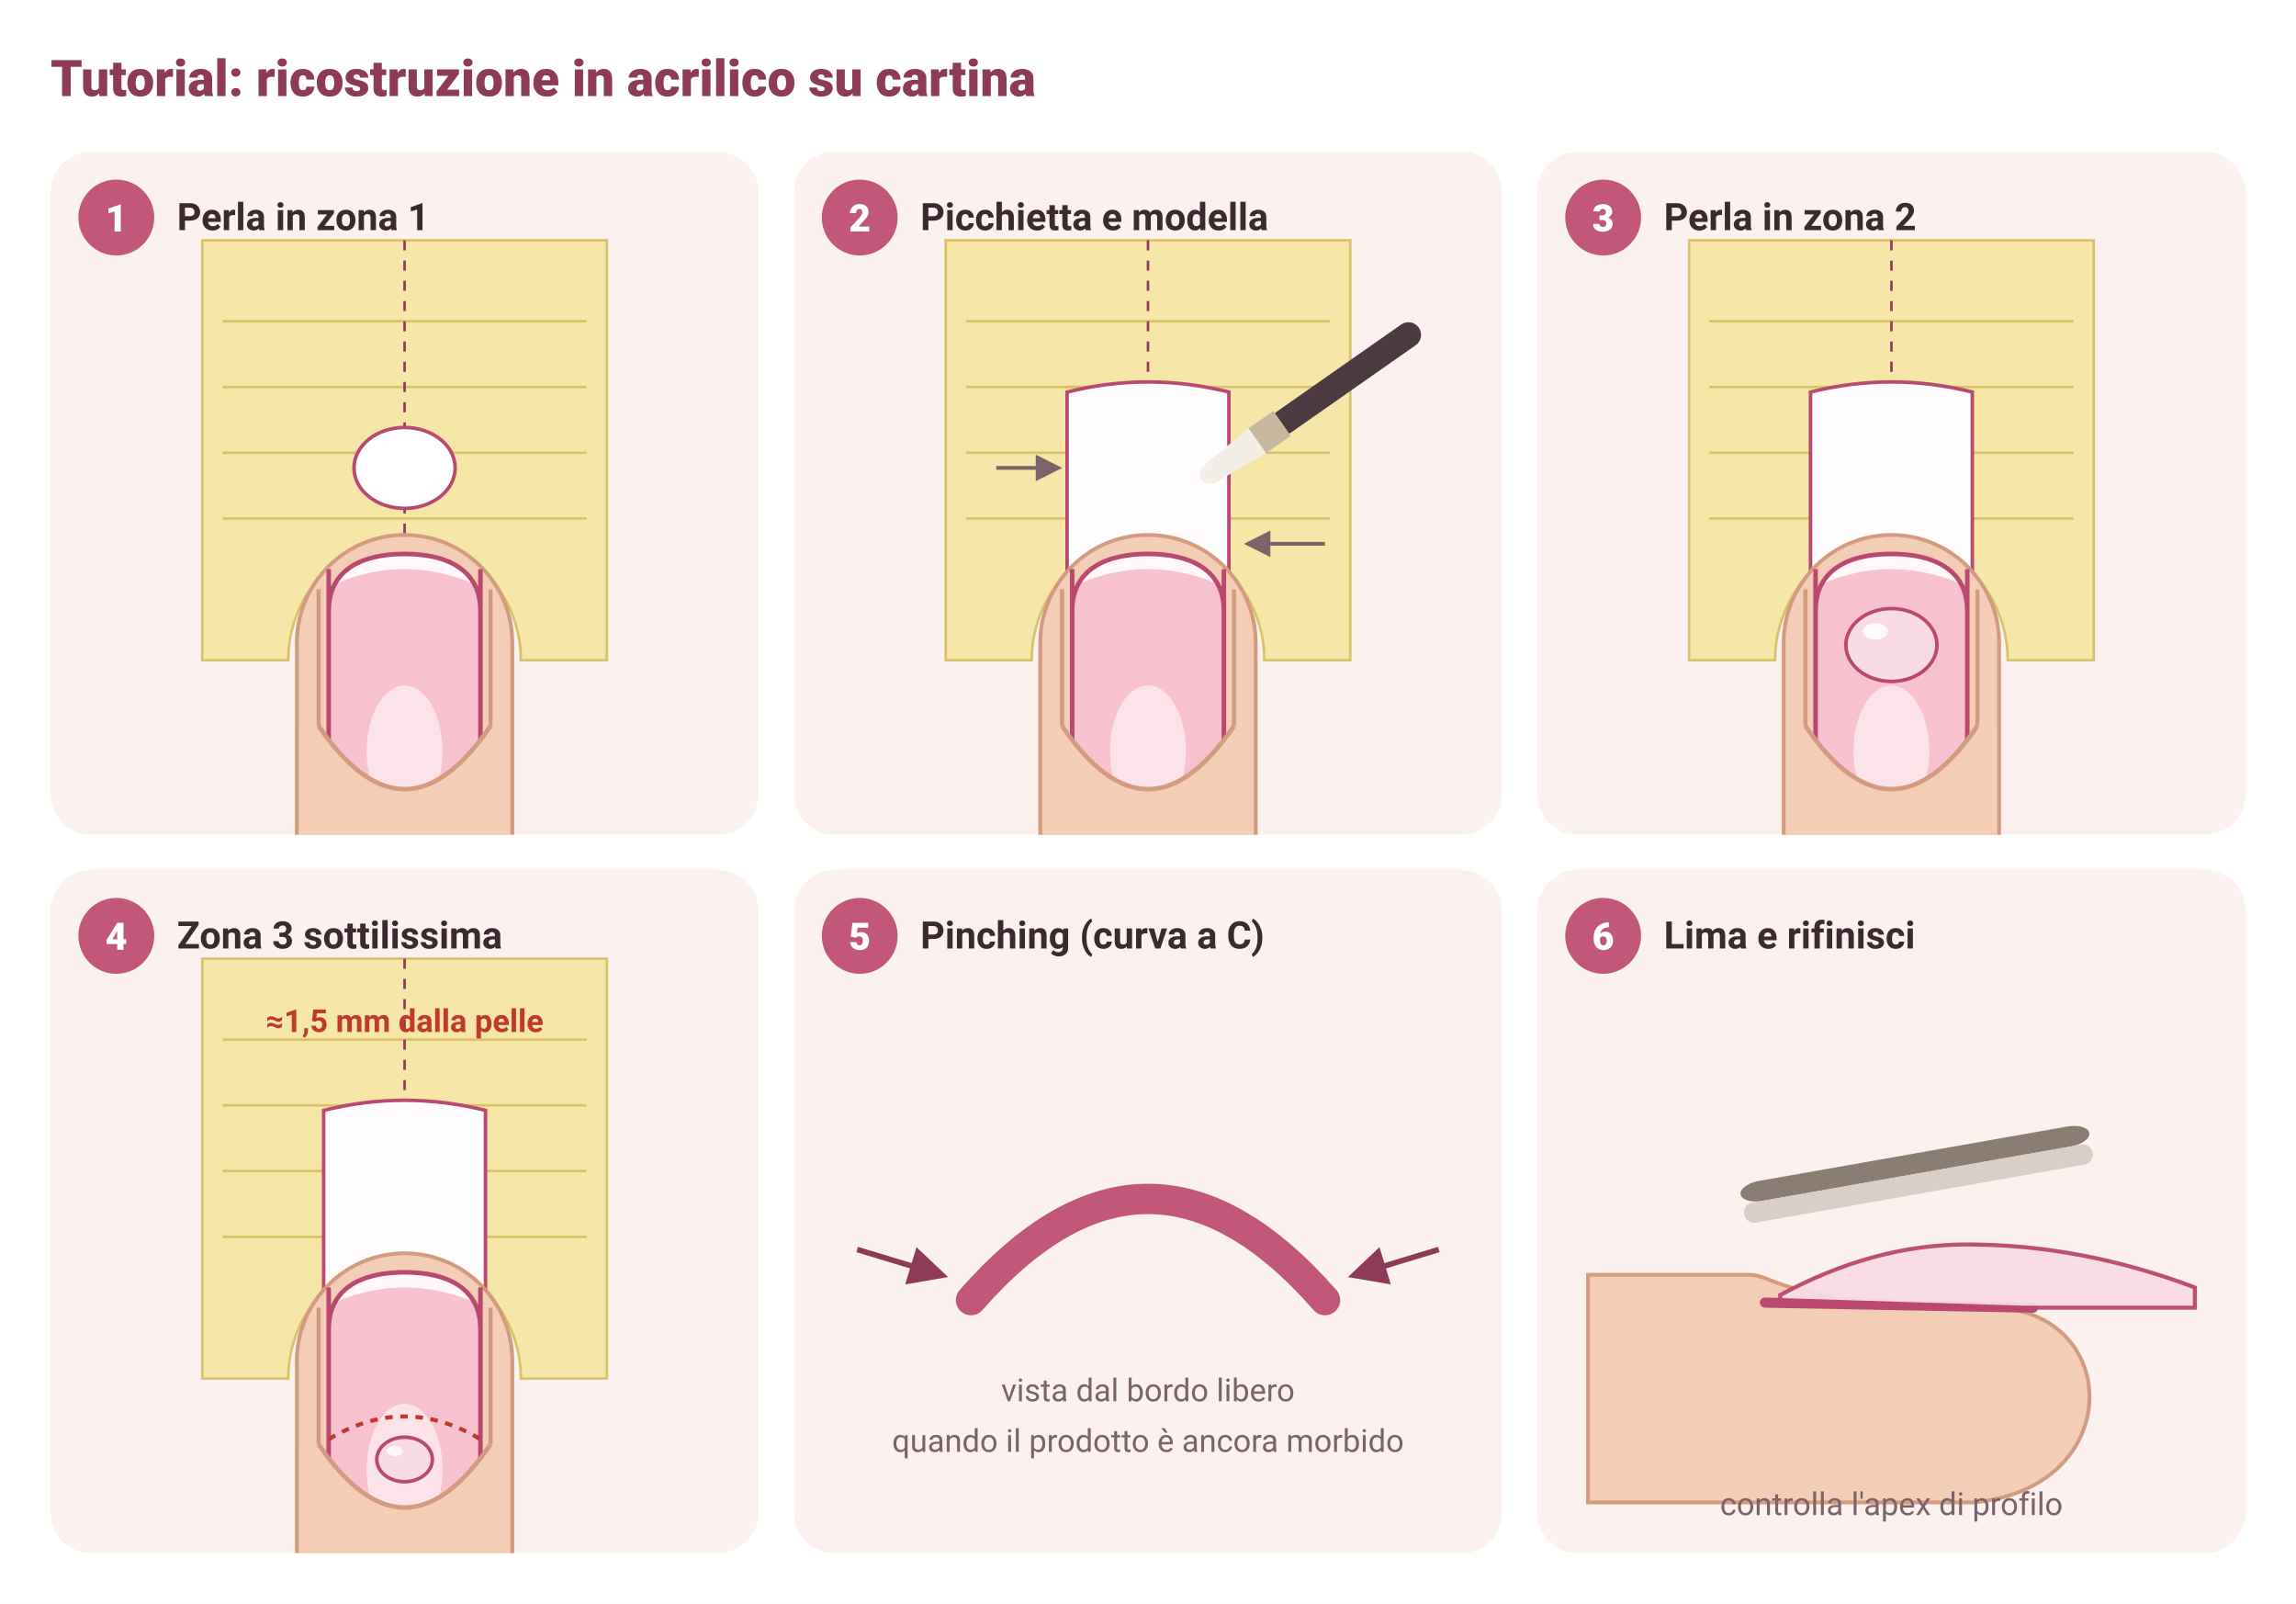
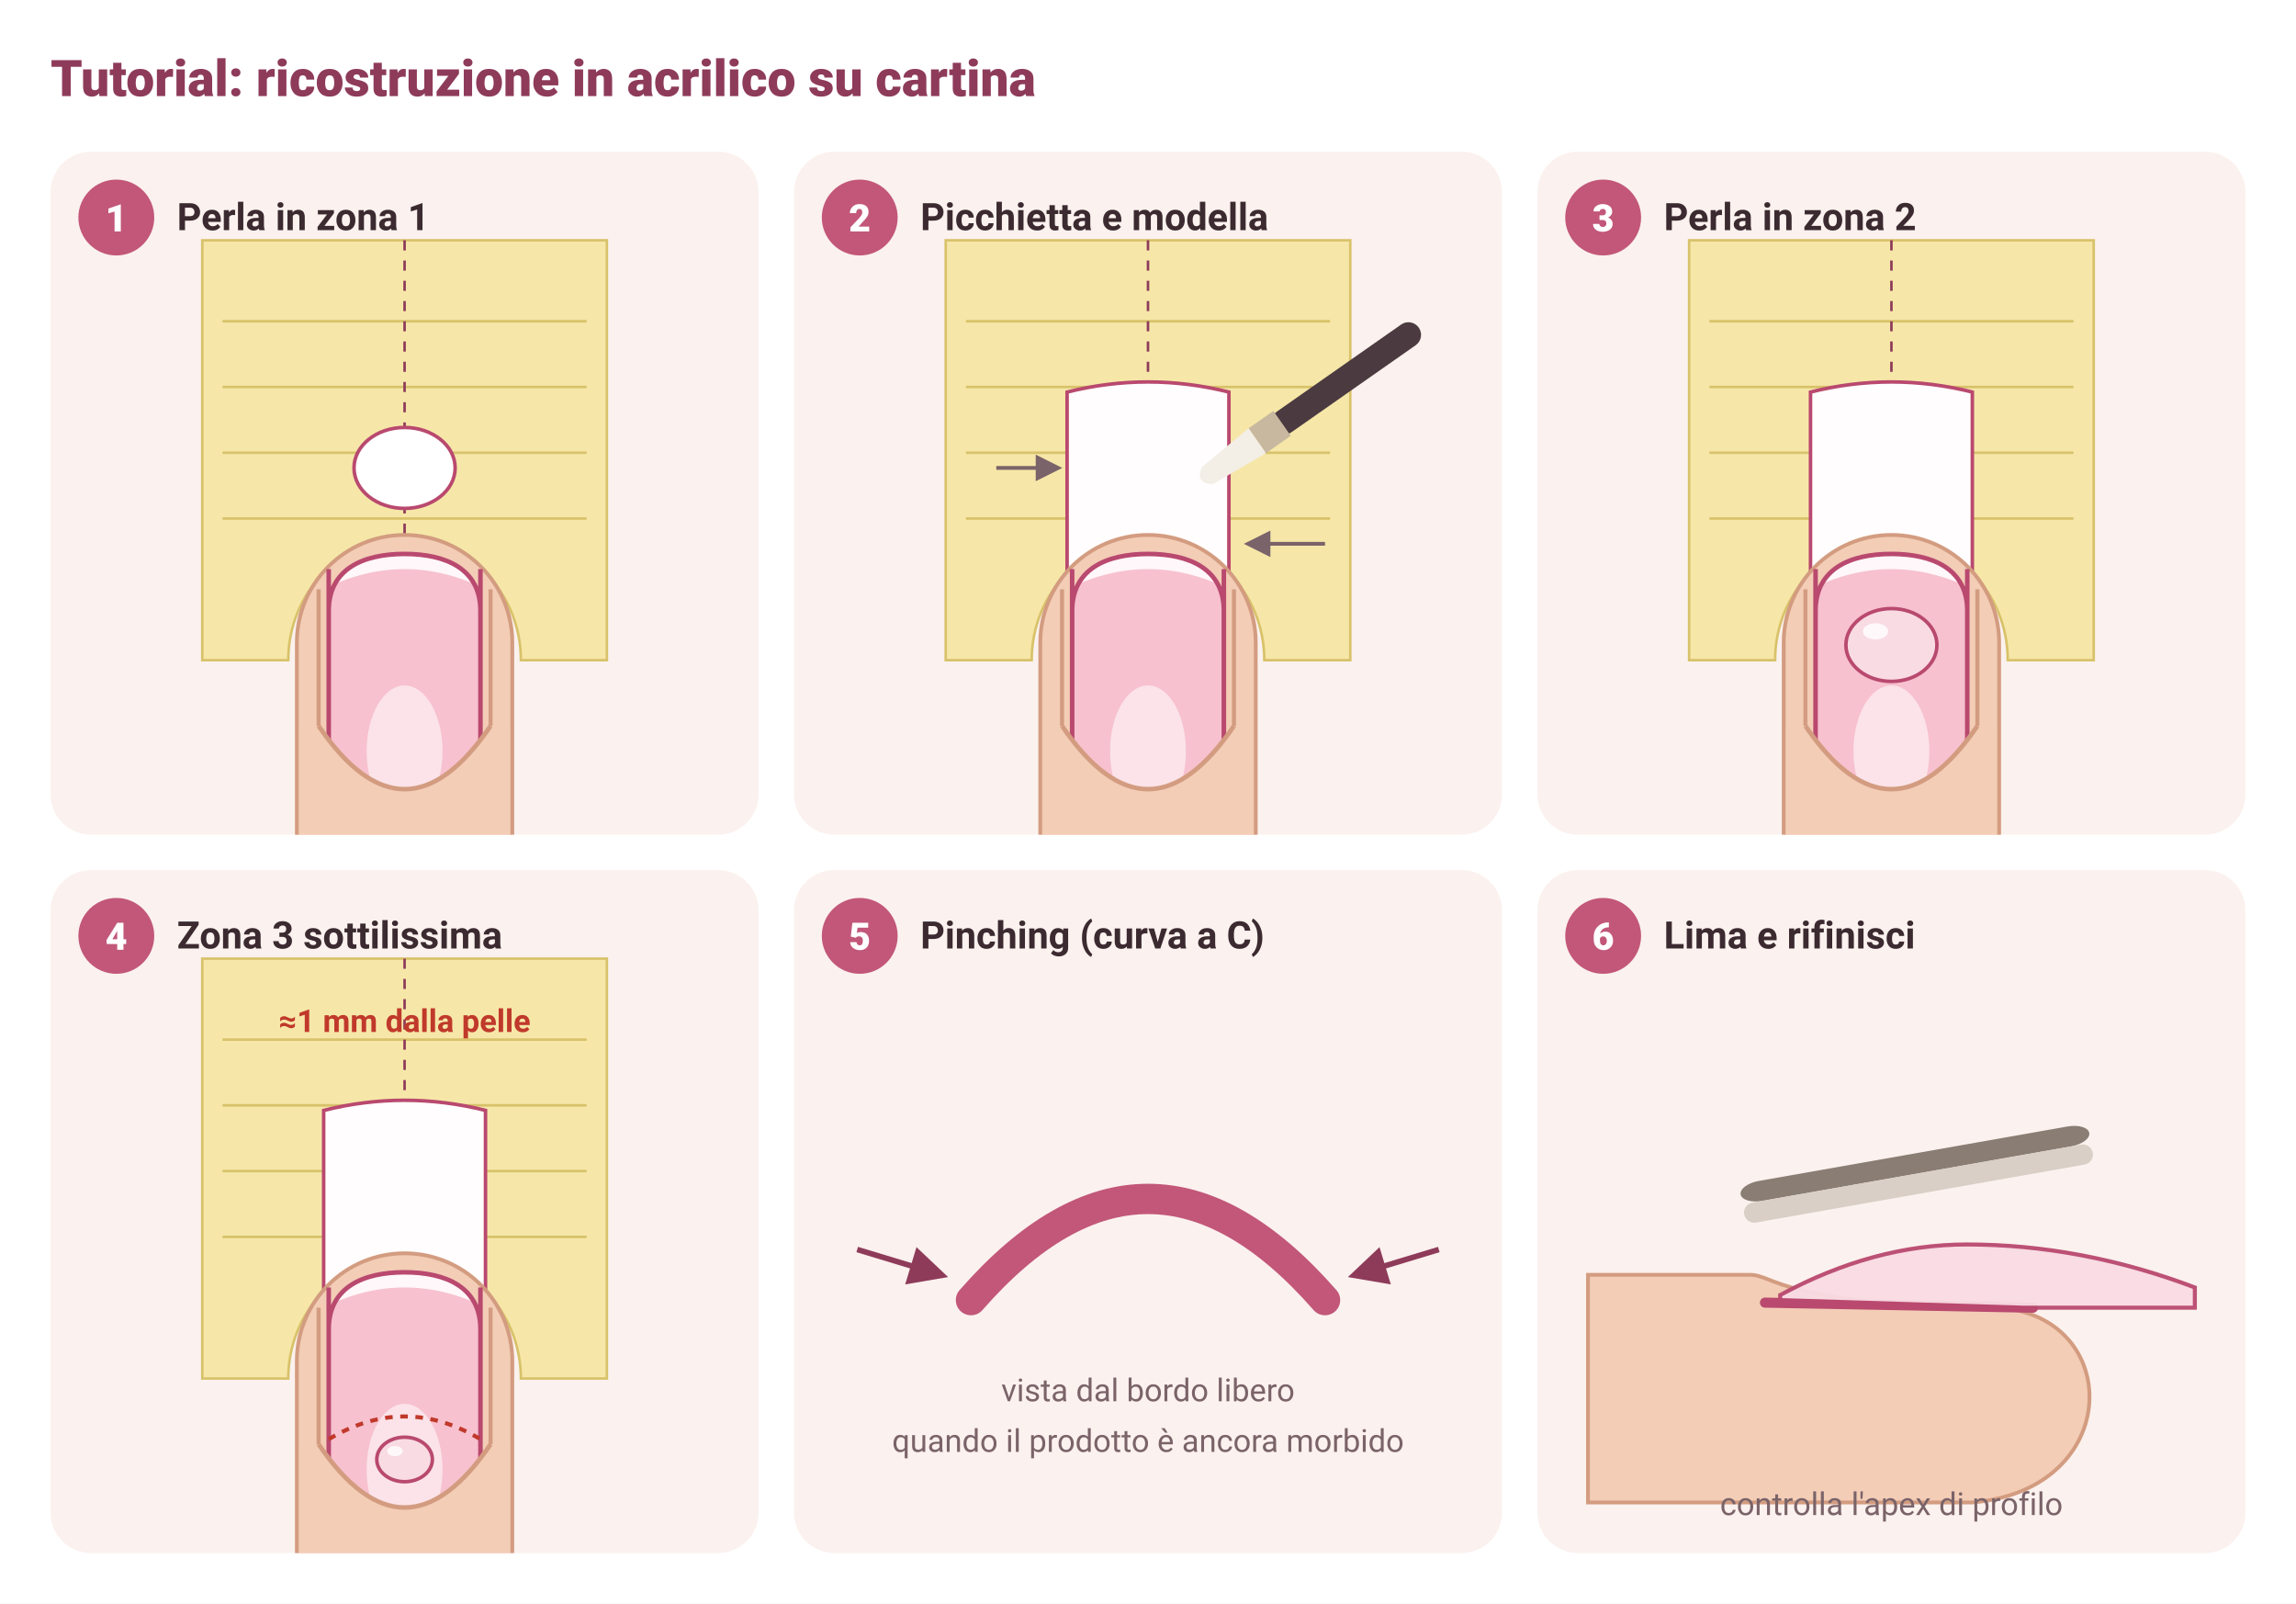
<svg xmlns="http://www.w3.org/2000/svg" viewBox="0 0 908 634" width="908" height="634" font-family="system-ui, -apple-system, 'Segoe UI', Roboto, Arial, sans-serif" role="img">
  <rect width="100%" height="100%" fill="#ffffff" />
  <defs>
    <marker id="ar" viewBox="0 0 10 10" refX="8" refY="5" markerWidth="7" markerHeight="7" orient="auto-start-reverse">
      <path d="M0,0 L10,5 L0,10 z" fill="#8e3b5a" />
    </marker>
    <marker id="arw" viewBox="0 0 10 10" refX="8" refY="5" markerWidth="7" markerHeight="7" orient="auto-start-reverse">
      <path d="M0,0 L10,5 L0,10 z" fill="#7a6369" />
    </marker>
  </defs>
  <text x="20.0" y="38.0" font-size="20" text-anchor="start" font-weight="800" fill="#8e3b5a">Tutorial: ricostruzione in acrilico su cartina</text>
  <defs>
    <clipPath id="p66">
      <rect x="20" y="60" width="280" height="270" rx="16" />
    </clipPath>
  </defs>
  <rect x="20" y="60" width="280" height="270" rx="16" fill="#fbf1ee" />
  <circle cx="46" cy="86" r="15" fill="#c2577a" />
  <text x="46.0" y="91.5" font-size="15" text-anchor="middle" font-weight="800" fill="#fff">1</text>
  <text x="70.0" y="91.0" font-size="15" text-anchor="start" font-weight="700" fill="#3b2a30">Perla in zona 1</text>
  <g clip-path="url(#p66)">
    <path d="M80.0,261.0 L80.0,95.0 L240.0,95.0 L240.0,261.0 L206.0,261.0 A46.0,48.0 0 0 0 114.0,261.0 Z" fill="#f6e7a8" stroke="#d8c26a" />
    <line x1="88.0" y1="205.0" x2="232.0" y2="205.0" stroke="#d8c26a" />
    <line x1="88.0" y1="179.0" x2="232.0" y2="179.0" stroke="#d8c26a" />
    <line x1="88.0" y1="153.0" x2="232.0" y2="153.0" stroke="#d8c26a" />
    <line x1="88.0" y1="127.0" x2="232.0" y2="127.0" stroke="#d8c26a" />
    <line x1="160.0" y1="95.0" x2="160.0" y2="217.0" stroke="#8e3b5a" stroke-dasharray="4 4" />
    <path d="M117.4,333.0 L117.4,254.1 A42.6,42.6 0 0 1 202.6,254.1 L202.6,333.0 Z" fill="#f3cdb6" stroke="#d39c80" stroke-width="1.5" />
    <defs>
      <clipPath id="c67">
        <path d="M130.0,321.0 L190.0,321.0 L190.0,225.0 L190.0,241.5 C190.0,225.0 176.5,219.0 160.0,219.0 C143.5,219.0 130.0,225.0 130.0,241.5 L130.0,225.0 Z" />
      </clipPath>
    </defs>
    <path d="M130.0,321.0 L190.0,321.0 L190.0,225.0 L190.0,241.5 C190.0,225.0 176.5,219.0 160.0,219.0 C143.5,219.0 130.0,225.0 130.0,241.5 L130.0,225.0 Z" fill="#f7c1cf" />
    <ellipse cx="160.0" cy="297.0" rx="15.0" ry="26.0" fill="#fff" opacity=".55" clip-path="url(#c67)" />
    <path d="M124.0,235.0 Q160.0,215.0 196.0,235.0 L196.0,159.0 L124.0,159.0 Z" fill="#fff7f9" clip-path="url(#c67)" />
    <path d="M130.0,321.0 L190.0,321.0 L190.0,225.0 L190.0,241.5 C190.0,225.0 176.5,219.0 160.0,219.0 C143.5,219.0 130.0,225.0 130.0,241.5 L130.0,225.0 Z" fill="none" stroke="#b9496f" stroke-width="1.8" />
    <path d="M118.4,287.0 L126.0,287.0 Q160.0,337.0 194.0,287.0 L201.6,287.0 L201.6,345.0 L118.4,345.0 Z" fill="#f3cdb6" />
    <path d="M126.0,287.0 Q160.0,337.0 194.0,287.0" fill="none" stroke="#d39c80" stroke-width="1.8" />
    <path d="M126.0,287.0 L126.0,233.0" stroke="#d39c80" stroke-width="1.6" />
    <path d="M194.0,287.0 L194.0,233.0" stroke="#d39c80" stroke-width="1.6" />
    <ellipse cx="160.0" cy="185.0" rx="20.0" ry="16.0" fill="#ffffff" stroke="#b9496f" stroke-width="1.4" />
    <ellipse cx="153.0" cy="179.0" rx="5.6" ry="3.6" fill="#fff" opacity=".8" />
  </g>
  <defs>
    <clipPath id="p68">
      <rect x="314" y="60" width="280" height="270" rx="16" />
    </clipPath>
  </defs>
  <rect x="314" y="60" width="280" height="270" rx="16" fill="#fbf1ee" />
  <circle cx="340" cy="86" r="15" fill="#c2577a" />
  <text x="340.0" y="91.5" font-size="15" text-anchor="middle" font-weight="800" fill="#fff">2</text>
  <text x="364.0" y="91.0" font-size="15" text-anchor="start" font-weight="700" fill="#3b2a30">Picchietta e modella</text>
  <g clip-path="url(#p68)">
    <path d="M374.0,261.0 L374.0,95.0 L534.0,95.0 L534.0,261.0 L500.0,261.0 A46.0,48.0 0 0 0 408.0,261.0 Z" fill="#f6e7a8" stroke="#d8c26a" />
    <line x1="382.0" y1="205.0" x2="526.0" y2="205.0" stroke="#d8c26a" />
    <line x1="382.0" y1="179.0" x2="526.0" y2="179.0" stroke="#d8c26a" />
    <line x1="382.0" y1="153.0" x2="526.0" y2="153.0" stroke="#d8c26a" />
    <line x1="382.0" y1="127.0" x2="526.0" y2="127.0" stroke="#d8c26a" />
    <line x1="454.0" y1="95.0" x2="454.0" y2="217.0" stroke="#8e3b5a" stroke-dasharray="4 4" />
    <path d="M422.0,235.0 Q454.0,219.0 486.0,235.0 L486.0,155.0 Q454.0,147.0 422.0,155.0 Z" fill="#fffdfd" stroke="#b9496f" stroke-width="1.4" />
    <path d="M411.4,333.0 L411.4,254.1 A42.6,42.6 0 0 1 496.6,254.1 L496.6,333.0 Z" fill="#f3cdb6" stroke="#d39c80" stroke-width="1.5" />
    <defs>
      <clipPath id="c69">
        <path d="M424.0,321.0 L484.0,321.0 L484.0,225.0 L484.0,241.5 C484.0,225.0 470.5,219.0 454.0,219.0 C437.5,219.0 424.0,225.0 424.0,241.5 L424.0,225.0 Z" />
      </clipPath>
    </defs>
    <path d="M424.0,321.0 L484.0,321.0 L484.0,225.0 L484.0,241.5 C484.0,225.0 470.5,219.0 454.0,219.0 C437.5,219.0 424.0,225.0 424.0,241.5 L424.0,225.0 Z" fill="#f7c1cf" />
    <ellipse cx="454.0" cy="297.0" rx="15.0" ry="26.0" fill="#fff" opacity=".55" clip-path="url(#c69)" />
    <path d="M418.0,235.0 Q454.0,215.0 490.0,235.0 L490.0,159.0 L418.0,159.0 Z" fill="#fff7f9" clip-path="url(#c69)" />
    <path d="M424.0,321.0 L484.0,321.0 L484.0,225.0 L484.0,241.5 C484.0,225.0 470.5,219.0 454.0,219.0 C437.5,219.0 424.0,225.0 424.0,241.5 L424.0,225.0 Z" fill="none" stroke="#b9496f" stroke-width="1.8" />
    <path d="M412.4,287.0 L420.0,287.0 Q454.0,337.0 488.0,287.0 L495.6,287.0 L495.6,345.0 L412.4,345.0 Z" fill="#f3cdb6" />
    <path d="M420.0,287.0 Q454.0,337.0 488.0,287.0" fill="none" stroke="#d39c80" stroke-width="1.8" />
    <path d="M420.0,287.0 L420.0,233.0" stroke="#d39c80" stroke-width="1.6" />
    <path d="M488.0,287.0 L488.0,233.0" stroke="#d39c80" stroke-width="1.6" />
    <g transform="translate(489.0,180.0) rotate(-35.0)">
      <rect x="18" y="-5" width="70" height="10" rx="5" fill="#4b3a40" />
      <rect x="10" y="-6" width="12" height="12" fill="#c9b8a0" />
      <path d="M10,-6 L-14,-4 Q-20,0 -14,4 L10,6 Z" fill="#f3eee6" />
    </g>
    <line x1="394.0" y1="185.0" x2="418.0" y2="185.0" stroke="#7a6369" stroke-width="1.5" marker-end="url(#arw)" />
    <line x1="524.0" y1="215.0" x2="494.0" y2="215.0" stroke="#7a6369" stroke-width="1.5" marker-end="url(#arw)" />
  </g>
  <defs>
    <clipPath id="p70">
      <rect x="608" y="60" width="280" height="270" rx="16" />
    </clipPath>
  </defs>
  <rect x="608" y="60" width="280" height="270" rx="16" fill="#fbf1ee" />
  <circle cx="634" cy="86" r="15" fill="#c2577a" />
  <text x="634.0" y="91.5" font-size="15" text-anchor="middle" font-weight="800" fill="#fff">3</text>
  <text x="658.0" y="91.0" font-size="15" text-anchor="start" font-weight="700" fill="#3b2a30">Perla in zona 2</text>
  <g clip-path="url(#p70)">
    <path d="M668.0,261.0 L668.0,95.0 L828.0,95.0 L828.0,261.0 L794.0,261.0 A46.0,48.0 0 0 0 702.0,261.0 Z" fill="#f6e7a8" stroke="#d8c26a" />
    <line x1="676.0" y1="205.0" x2="820.0" y2="205.0" stroke="#d8c26a" />
    <line x1="676.0" y1="179.0" x2="820.0" y2="179.0" stroke="#d8c26a" />
    <line x1="676.0" y1="153.0" x2="820.0" y2="153.0" stroke="#d8c26a" />
    <line x1="676.0" y1="127.0" x2="820.0" y2="127.0" stroke="#d8c26a" />
    <line x1="748.0" y1="95.0" x2="748.0" y2="217.0" stroke="#8e3b5a" stroke-dasharray="4 4" />
    <path d="M716.0,235.0 Q748.0,219.0 780.0,235.0 L780.0,155.0 Q748.0,147.0 716.0,155.0 Z" fill="#fffdfd" stroke="#b9496f" stroke-width="1.4" />
    <path d="M705.4,333.0 L705.4,254.1 A42.6,42.6 0 0 1 790.6,254.1 L790.6,333.0 Z" fill="#f3cdb6" stroke="#d39c80" stroke-width="1.5" />
    <defs>
      <clipPath id="c71">
        <path d="M718.0,321.0 L778.0,321.0 L778.0,225.0 L778.0,241.5 C778.0,225.0 764.5,219.0 748.0,219.0 C731.5,219.0 718.0,225.0 718.0,241.5 L718.0,225.0 Z" />
      </clipPath>
    </defs>
    <path d="M718.0,321.0 L778.0,321.0 L778.0,225.0 L778.0,241.5 C778.0,225.0 764.5,219.0 748.0,219.0 C731.5,219.0 718.0,225.0 718.0,241.5 L718.0,225.0 Z" fill="#f7c1cf" />
    <ellipse cx="748.0" cy="297.0" rx="15.0" ry="26.0" fill="#fff" opacity=".55" clip-path="url(#c71)" />
    <path d="M712.0,235.0 Q748.0,215.0 784.0,235.0 L784.0,159.0 L712.0,159.0 Z" fill="#fff7f9" clip-path="url(#c71)" />
    <path d="M718.0,321.0 L778.0,321.0 L778.0,225.0 L778.0,241.5 C778.0,225.0 764.5,219.0 748.0,219.0 C731.5,219.0 718.0,225.0 718.0,241.5 L718.0,225.0 Z" fill="none" stroke="#b9496f" stroke-width="1.8" />
    <path d="M706.4,287.0 L714.0,287.0 Q748.0,337.0 782.0,287.0 L789.6,287.0 L789.6,345.0 L706.4,345.0 Z" fill="#f3cdb6" />
    <path d="M714.0,287.0 Q748.0,337.0 782.0,287.0" fill="none" stroke="#d39c80" stroke-width="1.8" />
    <path d="M714.0,287.0 L714.0,233.0" stroke="#d39c80" stroke-width="1.6" />
    <path d="M782.0,287.0 L782.0,233.0" stroke="#d39c80" stroke-width="1.6" />
    <ellipse cx="748.0" cy="255.0" rx="18.0" ry="14.4" fill="#f9dbe4" stroke="#b9496f" stroke-width="1.4" />
    <ellipse cx="741.7" cy="249.6" rx="5.0" ry="3.2" fill="#fff" opacity=".8" />
  </g>
  <defs>
    <clipPath id="p72">
      <rect x="20" y="344" width="280" height="270" rx="16" />
    </clipPath>
  </defs>
  <rect x="20" y="344" width="280" height="270" rx="16" fill="#fbf1ee" />
  <circle cx="46" cy="370" r="15" fill="#c2577a" />
  <text x="46.0" y="375.5" font-size="15" text-anchor="middle" font-weight="800" fill="#fff">4</text>
  <text x="70.0" y="375.0" font-size="15" text-anchor="start" font-weight="700" fill="#3b2a30">Zona 3 sottilissima</text>
  <g clip-path="url(#p72)">
    <path d="M80.0,545.0 L80.0,379.0 L240.0,379.0 L240.0,545.0 L206.0,545.0 A46.0,48.0 0 0 0 114.0,545.0 Z" fill="#f6e7a8" stroke="#d8c26a" />
    <line x1="88.0" y1="489.0" x2="232.0" y2="489.0" stroke="#d8c26a" />
    <line x1="88.0" y1="463.0" x2="232.0" y2="463.0" stroke="#d8c26a" />
    <line x1="88.0" y1="437.0" x2="232.0" y2="437.0" stroke="#d8c26a" />
    <line x1="88.0" y1="411.0" x2="232.0" y2="411.0" stroke="#d8c26a" />
    <line x1="160.0" y1="379.0" x2="160.0" y2="501.0" stroke="#8e3b5a" stroke-dasharray="4 4" />
    <path d="M128.0,519.0 Q160.0,503.0 192.0,519.0 L192.0,439.0 Q160.0,431.0 128.0,439.0 Z" fill="#fffdfd" stroke="#b9496f" stroke-width="1.4" />
    <path d="M117.4,617.0 L117.4,538.1 A42.6,42.6 0 0 1 202.6,538.1 L202.6,617.0 Z" fill="#f3cdb6" stroke="#d39c80" stroke-width="1.5" />
    <defs>
      <clipPath id="c73">
        <path d="M130.0,605.0 L190.0,605.0 L190.0,509.0 L190.0,525.5 C190.0,509.0 176.5,503.0 160.0,503.0 C143.5,503.0 130.0,509.0 130.0,525.5 L130.0,509.0 Z" />
      </clipPath>
    </defs>
    <path d="M130.0,605.0 L190.0,605.0 L190.0,509.0 L190.0,525.5 C190.0,509.0 176.5,503.0 160.0,503.0 C143.5,503.0 130.0,509.0 130.0,525.5 L130.0,509.0 Z" fill="#f7c1cf" />
    <ellipse cx="160.0" cy="581.0" rx="15.0" ry="26.0" fill="#fff" opacity=".55" clip-path="url(#c73)" />
    <path d="M124.0,519.0 Q160.0,499.0 196.0,519.0 L196.0,443.0 L124.0,443.0 Z" fill="#fff7f9" clip-path="url(#c73)" />
    <path d="M130.0,605.0 L190.0,605.0 L190.0,509.0 L190.0,525.5 C190.0,509.0 176.5,503.0 160.0,503.0 C143.5,503.0 130.0,509.0 130.0,525.5 L130.0,509.0 Z" fill="none" stroke="#b9496f" stroke-width="1.8" />
    <path d="M118.4,571.0 L126.0,571.0 Q160.0,621.0 194.0,571.0 L201.6,571.0 L201.6,629.0 L118.4,629.0 Z" fill="#f3cdb6" />
    <path d="M126.0,571.0 Q160.0,621.0 194.0,571.0" fill="none" stroke="#d39c80" stroke-width="1.8" />
    <path d="M126.0,571.0 L126.0,517.0" stroke="#d39c80" stroke-width="1.6" />
    <path d="M194.0,571.0 L194.0,517.0" stroke="#d39c80" stroke-width="1.6" />
    <ellipse cx="160.0" cy="577.0" rx="11.0" ry="8.8" fill="#f9dbe4" stroke="#b9496f" stroke-width="1.4" />
    <ellipse cx="156.2" cy="573.7" rx="3.1" ry="2.0" fill="#fff" opacity=".8" />
    <path d="M130.0,569.0 Q160.0,551.0 190.0,569.0" stroke="#c0392b" stroke-width="1.6" stroke-dasharray="3 3" fill="none" />
-     <text x="160.0" y="408.0" font-size="12.5" text-anchor="middle" font-weight="700" fill="#c0392b">≈1,5 mm dalla pelle</text>
+     <text x="160.0" y="408.0" font-size="12.5" text-anchor="middle" font-weight="700" fill="#c0392b">≈1 mm dalla pelle</text>
  </g>
  <defs>
    <clipPath id="p74">
      <rect x="314" y="344" width="280" height="270" rx="16" />
    </clipPath>
  </defs>
  <rect x="314" y="344" width="280" height="270" rx="16" fill="#fbf1ee" />
  <circle cx="340" cy="370" r="15" fill="#c2577a" />
  <text x="340.0" y="375.5" font-size="15" text-anchor="middle" font-weight="800" fill="#fff">5</text>
  <text x="364.0" y="375.0" font-size="15" text-anchor="start" font-weight="700" fill="#3b2a30">Pinching (curva a C)</text>
  <g clip-path="url(#p74)">
    <path d="M384.0,514.0 Q454.0,434.0 524.0,514.0" fill="none" stroke="#c2577a" stroke-width="12" stroke-linecap="round" />
    <line x1="339.0" y1="494.0" x2="372.0" y2="504.0" stroke="#8e3b5a" stroke-width="2.2" marker-end="url(#ar)" />
    <line x1="569.0" y1="494.0" x2="536.0" y2="504.0" stroke="#8e3b5a" stroke-width="2.2" marker-end="url(#ar)" />
    <text x="454.0" y="554.0" font-size="12.5" text-anchor="middle" font-weight="400" fill="#7a6369">vista dal bordo libero</text>
    <text x="454.0" y="574.0" font-size="12.5" text-anchor="middle" font-weight="400" fill="#7a6369">quando il prodotto è ancora morbido</text>
  </g>
  <defs>
    <clipPath id="p75">
      <rect x="608" y="344" width="280" height="270" rx="16" />
    </clipPath>
  </defs>
  <rect x="608" y="344" width="280" height="270" rx="16" fill="#fbf1ee" />
  <circle cx="634" cy="370" r="15" fill="#c2577a" />
  <text x="634.0" y="375.5" font-size="15" text-anchor="middle" font-weight="800" fill="#fff">6</text>
  <text x="658.0" y="375.0" font-size="15" text-anchor="start" font-weight="700" fill="#3b2a30">Lima e rifinisci</text>
  <g clip-path="url(#p75)">
    <path d="M628.0,504.0 L692.0,504.0 C702.0,504.0 704.0,516.0 790.0,517.0 C840.0,520.0 840.0,589.0 780.0,594.0 L628.0,594.0 Z" fill="#f3cdb6" stroke="#d39c80" stroke-width="1.5" />
    <path d="M698.0,515.0 L804.0,517.0" stroke="#b9496f" stroke-width="4" stroke-linecap="round" />
    <path d="M704.0,512.0 Q741.0,492.0 777.9,492.0 Q823.0,492.0 868.0,509.0 L868.0,517.0 L800.0,517.0 L704.0,514.0 Z" fill="#f9dbe4" stroke="#b9496f" stroke-width="1.6" opacity=".95" />
    <g transform="translate(758.0,464.0) rotate(-10.0)">
      <rect x="-70.0" y="-8.0" width="140" height="8" rx="8" fill="#8a7d74" />
      <rect x="-70.0" y="0.0" width="140" height="8" rx="4" fill="#d9cfc6" />
    </g>
    <text x="748.0" y="599.0" font-size="12.5" text-anchor="middle" font-weight="400" fill="#7a6369">controlla l'apex di profilo</text>
  </g>
</svg>
